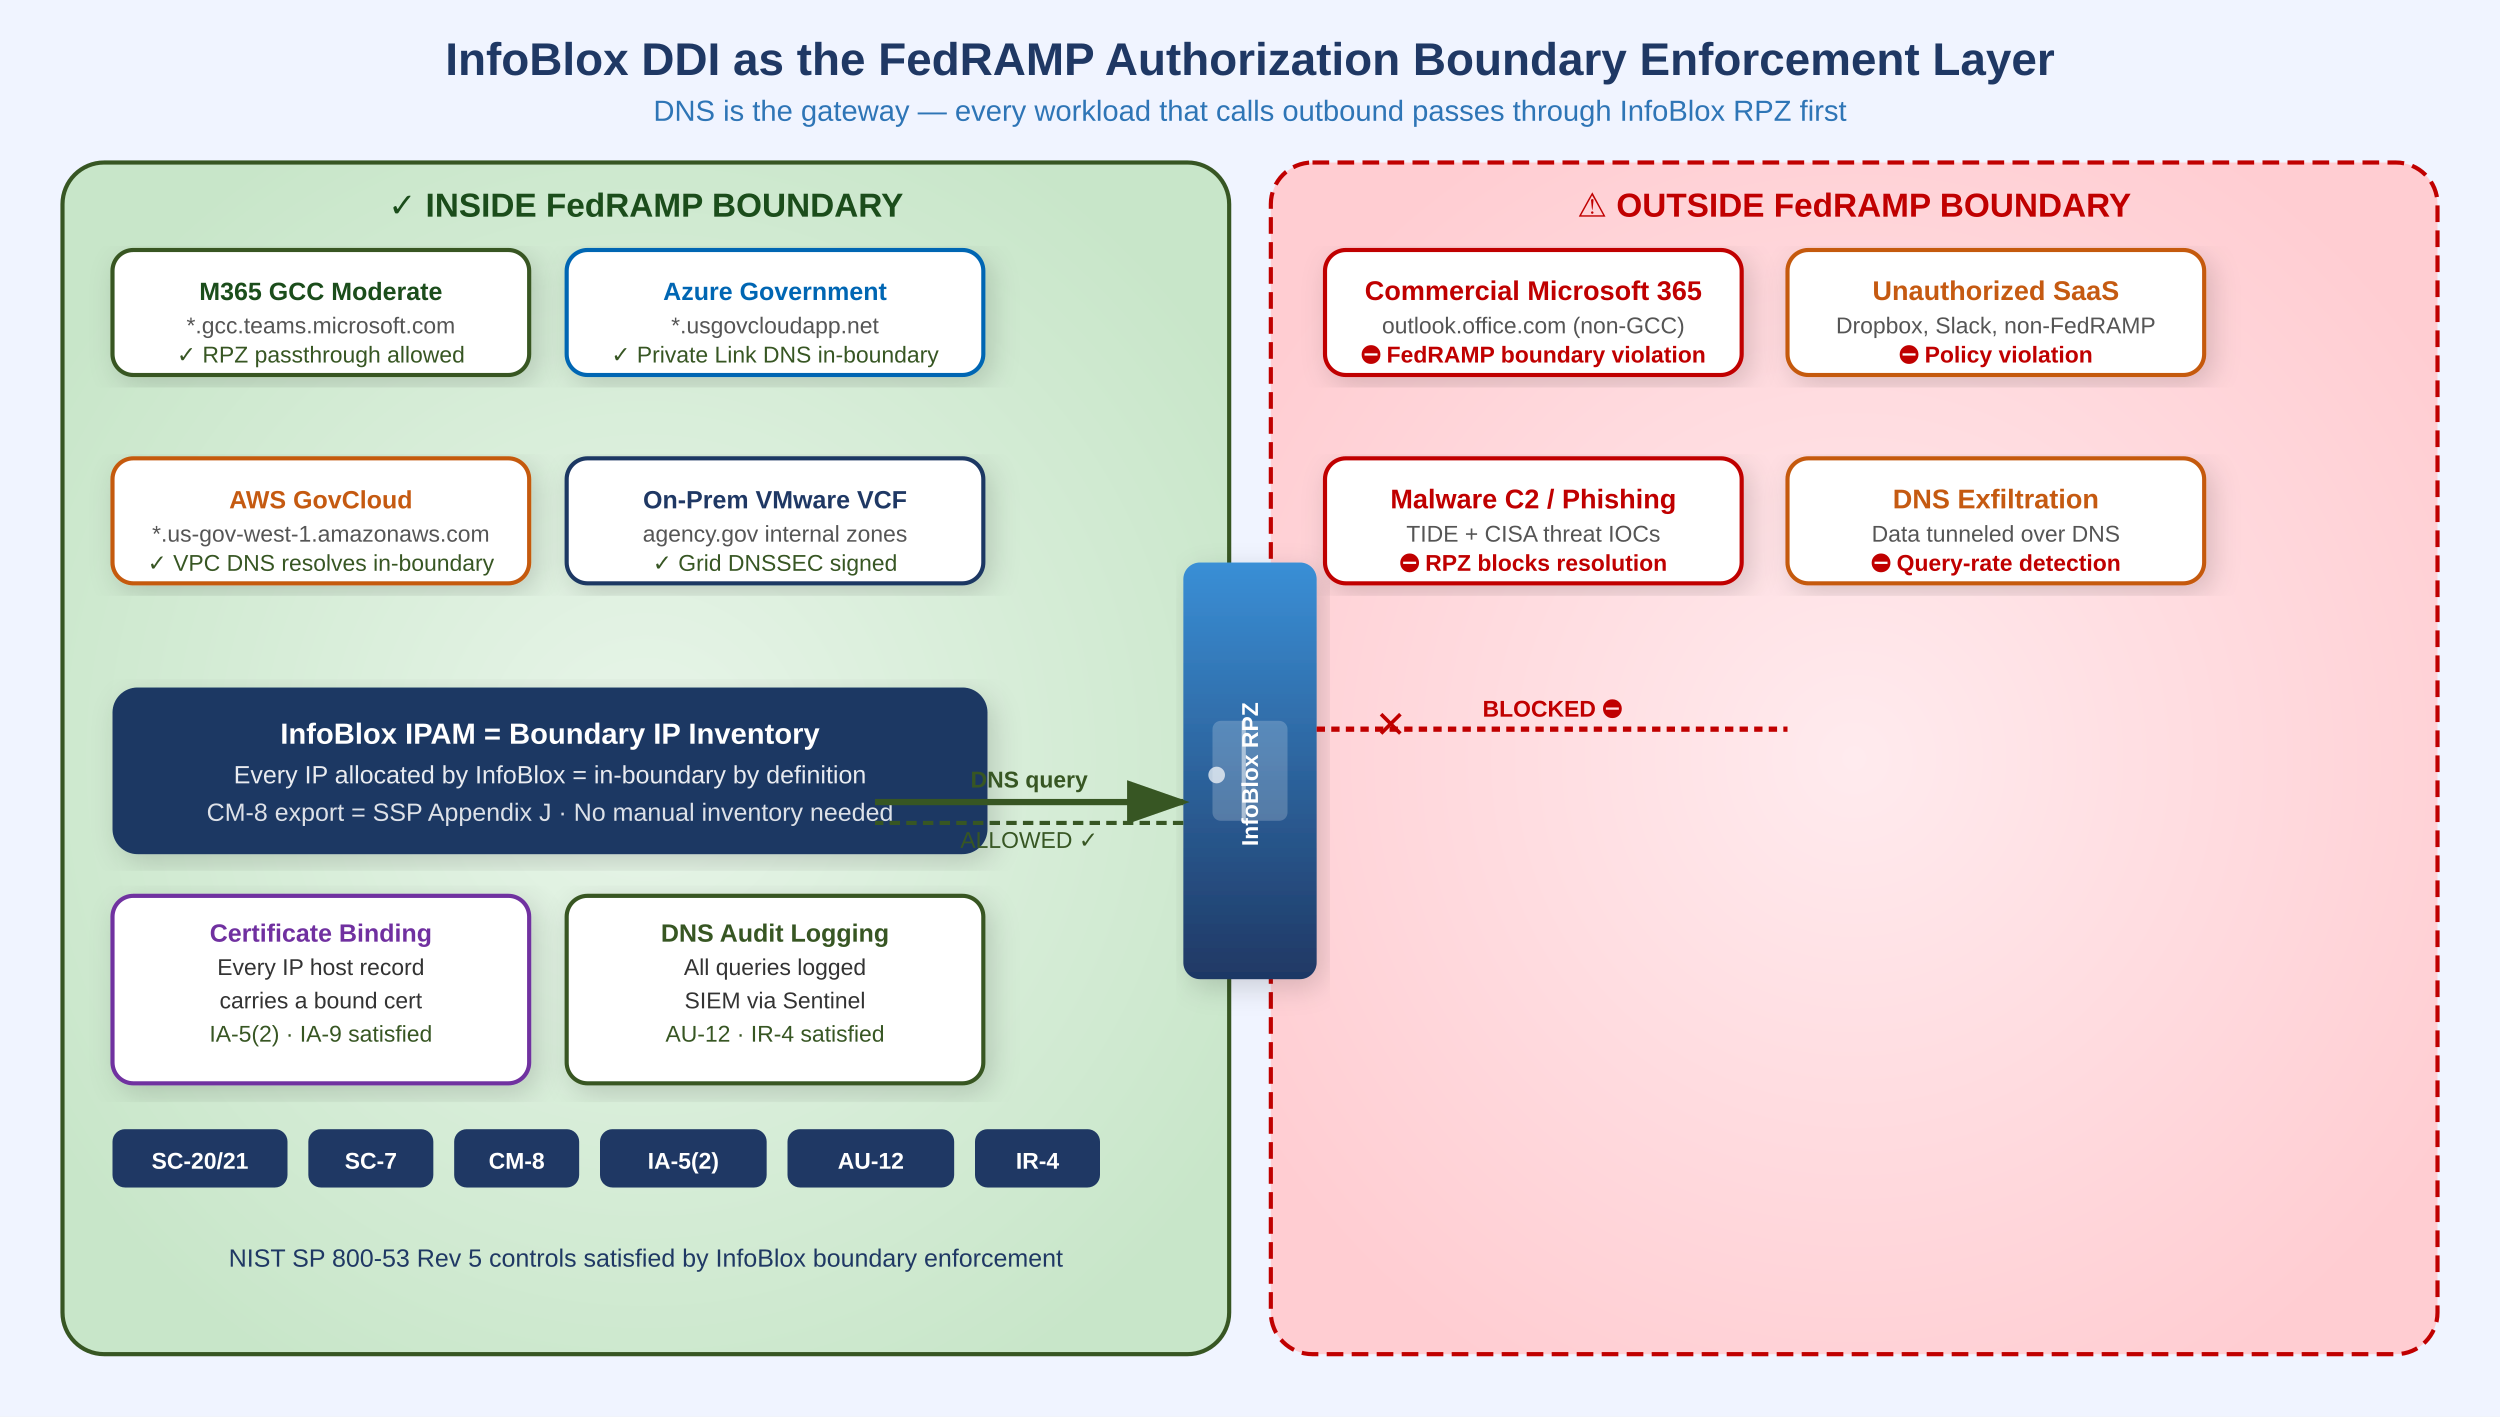
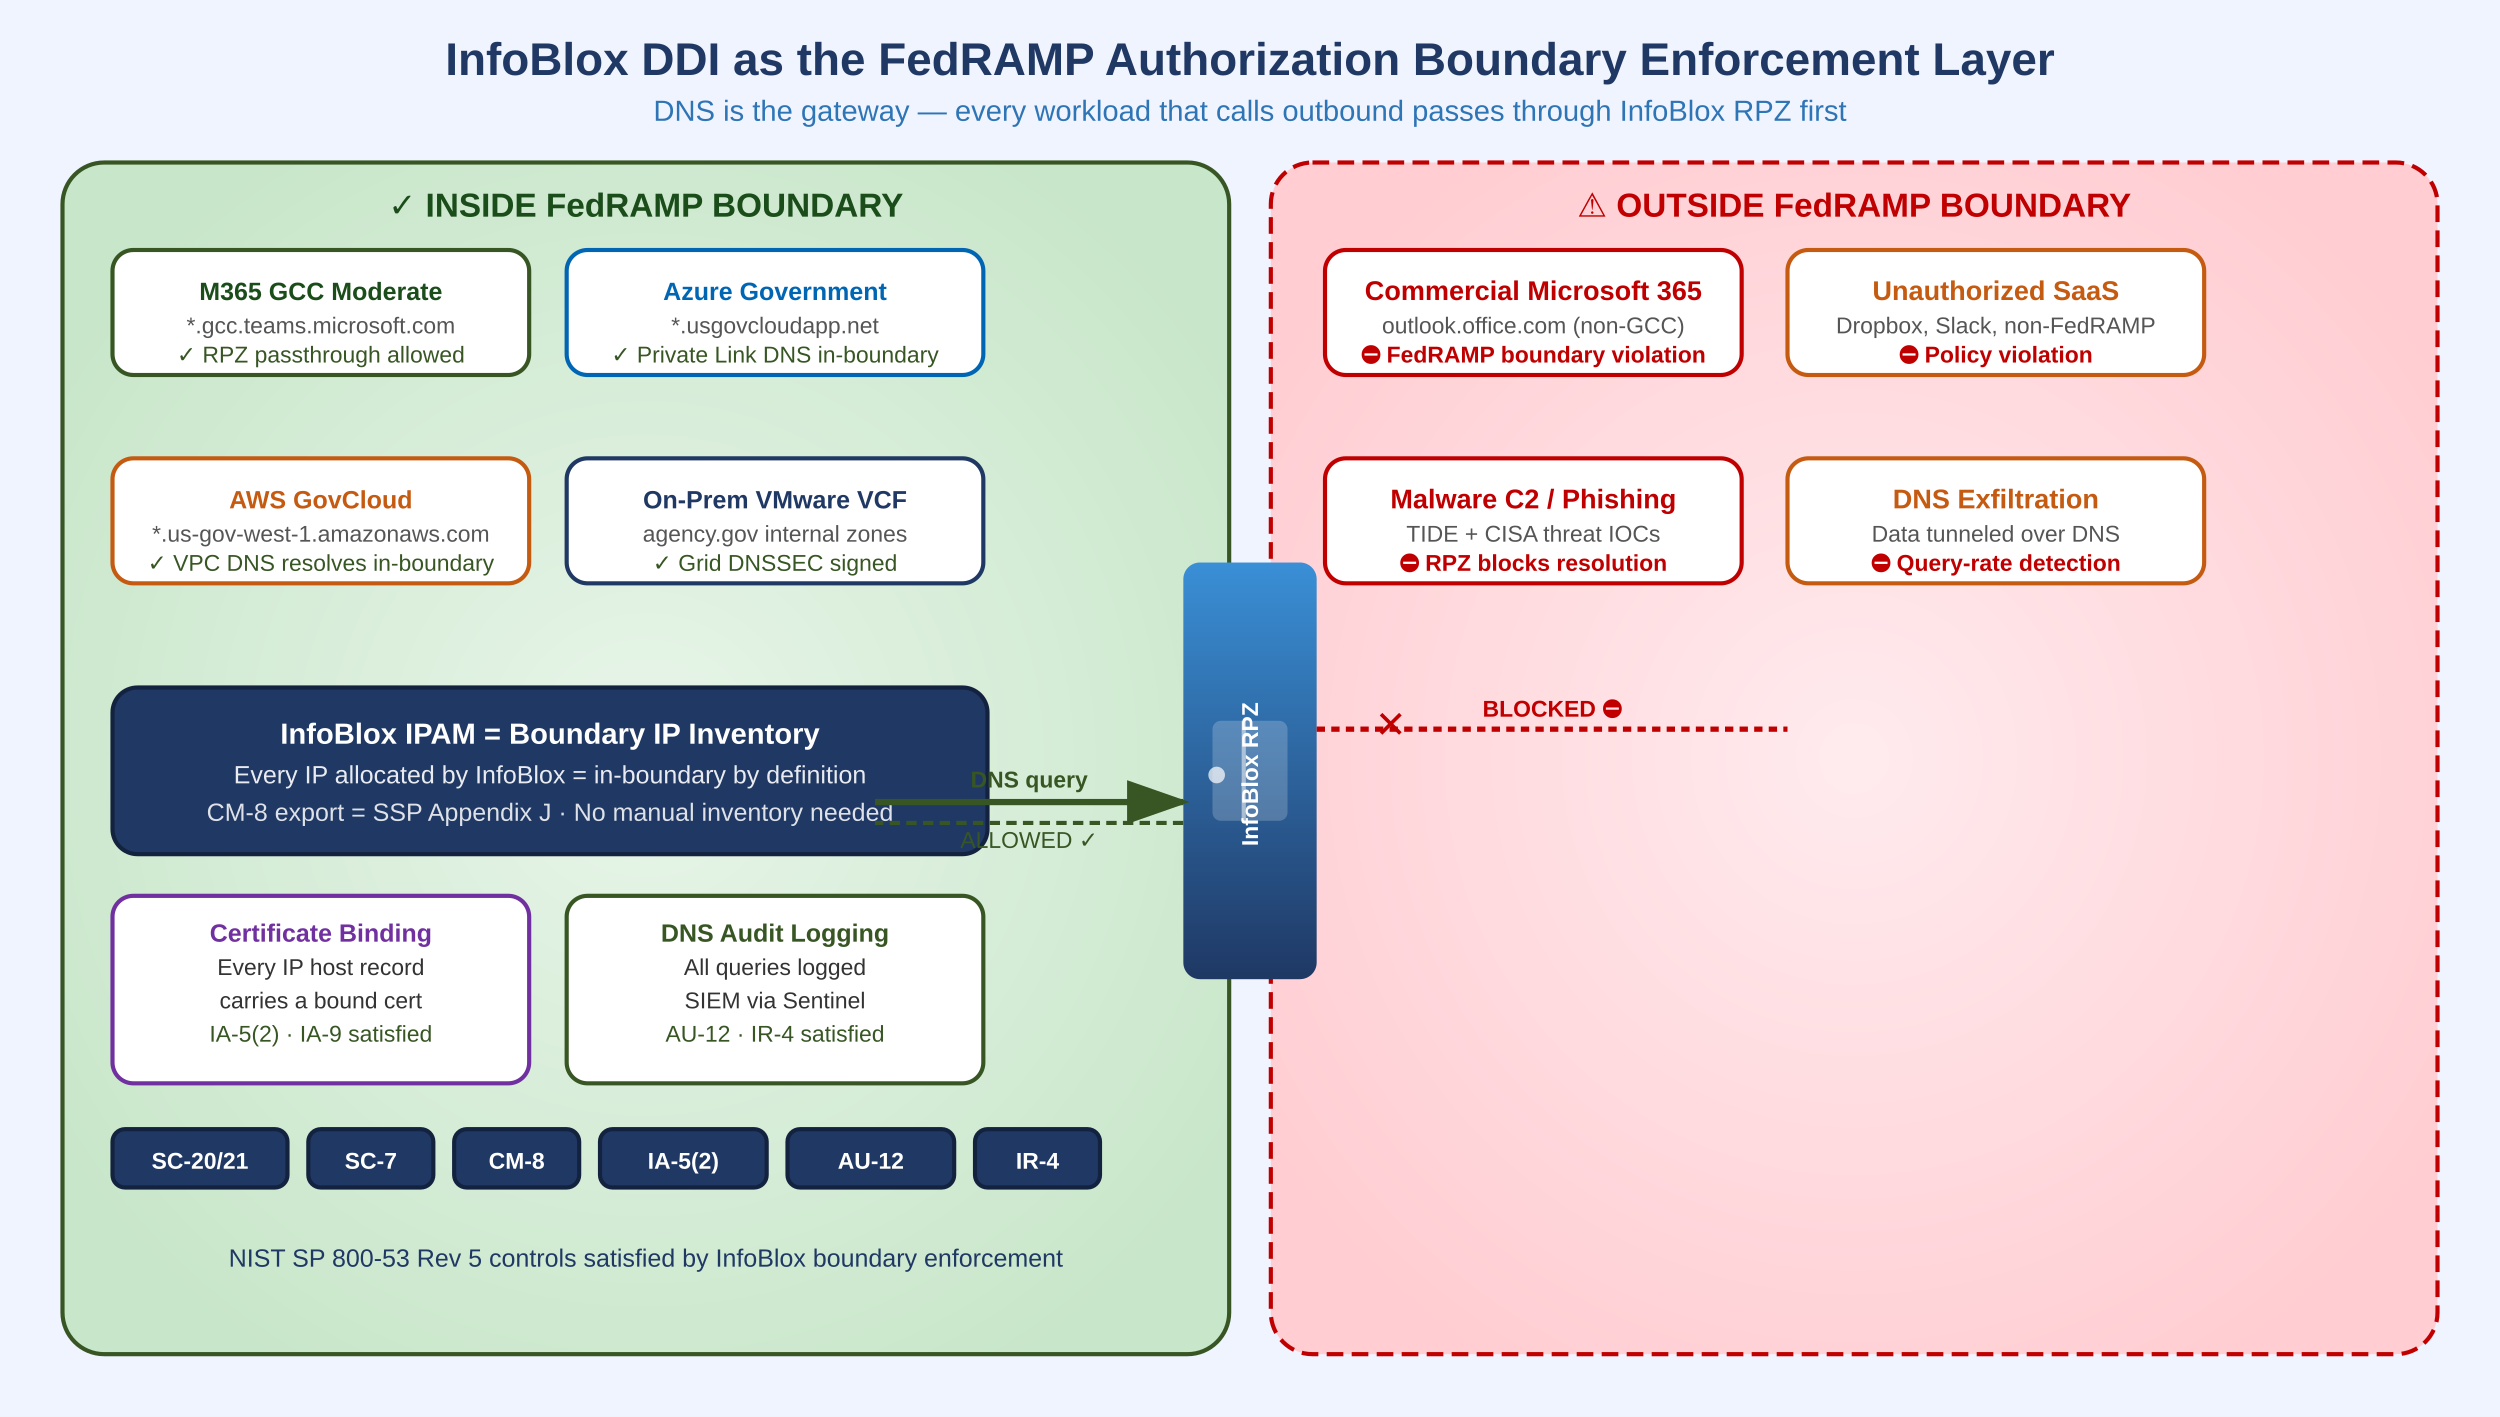
<svg xmlns="http://www.w3.org/2000/svg" viewBox="0 0 1200 680" font-family="Arial,sans-serif">
  <defs>
    <radialGradient id="inside" cx="50%" cy="50%" r="60%">
      <stop offset="0%" stop-color="#E8F5E9" />
      <stop offset="100%" stop-color="#C8E6C9" />
    </radialGradient>
    <radialGradient id="outside" cx="50%" cy="50%" r="60%">
      <stop offset="0%" stop-color="#FFEBEE" />
      <stop offset="100%" stop-color="#FFCDD2" />
    </radialGradient>
    <linearGradient id="wall" x1="0%" y1="0%" x2="0%" y2="100%">
      <stop offset="0%" stop-color="#3A8FD6" />
      <stop offset="100%" stop-color="#1F3864" />
    </linearGradient>
-     <filter id="sh5">
-       <feDropShadow dx="3" dy="4" stdDeviation="7" flood-color="#00000028" />
-     </filter>
    <clipPath id="innerclip">
      <ellipse cx="480" cy="370" rx="390" ry="265" />
    </clipPath>
  </defs>
  <rect width="1200" height="680" fill="#F0F4FF" />
  <text x="600" y="36" text-anchor="middle" fill="#1F3864" font-size="22" font-weight="bold">InfoBlox DDI as the FedRAMP Authorization Boundary Enforcement Layer</text>
  <text x="600" y="58" text-anchor="middle" fill="#2E75B6" font-size="14">DNS is the gateway — every workload that calls outbound passes through InfoBlox RPZ first</text>
  <rect x="610" y="78" width="560" height="572" rx="20" fill="url(#outside)" stroke="#C00000" stroke-width="2" stroke-dasharray="8,4" />
  <text x="890" y="104" text-anchor="middle" fill="#C00000" font-size="16" font-weight="bold">⚠  OUTSIDE FedRAMP BOUNDARY</text>
  <g font-size="12">
-     <g filter="url(#sh5)">
+     <g>
      <rect x="636" y="120" width="200" height="60" rx="10" fill="white" stroke="#C00000" stroke-width="2" />
    </g>
    <text x="736" y="144" text-anchor="middle" fill="#C00000" font-size="13" font-weight="bold">Commercial Microsoft 365</text>
    <text x="736" y="160" text-anchor="middle" fill="#555" font-size="11">outlook.office.com (non-GCC)</text>
    <text x="736" y="174" text-anchor="middle" fill="#C00000" font-size="11" font-weight="bold">⛔ FedRAMP boundary violation</text>
-     <g filter="url(#sh5)">
+     <g>
      <rect x="858" y="120" width="200" height="60" rx="10" fill="white" stroke="#C55A11" stroke-width="2" />
    </g>
    <text x="958" y="144" text-anchor="middle" fill="#C55A11" font-size="13" font-weight="bold">Unauthorized SaaS</text>
    <text x="958" y="160" text-anchor="middle" fill="#555" font-size="11">Dropbox, Slack, non-FedRAMP</text>
    <text x="958" y="174" text-anchor="middle" fill="#C00000" font-size="11" font-weight="bold">⛔ Policy violation</text>
-     <g filter="url(#sh5)">
+     <g>
      <rect x="636" y="220" width="200" height="60" rx="10" fill="white" stroke="#C00000" stroke-width="2" />
    </g>
    <text x="736" y="244" text-anchor="middle" fill="#C00000" font-size="13" font-weight="bold">Malware C2 / Phishing</text>
    <text x="736" y="260" text-anchor="middle" fill="#555" font-size="11">TIDE + CISA threat IOCs</text>
    <text x="736" y="274" text-anchor="middle" fill="#C00000" font-size="11" font-weight="bold">⛔ RPZ blocks resolution</text>
-     <g filter="url(#sh5)">
+     <g>
      <rect x="858" y="220" width="200" height="60" rx="10" fill="white" stroke="#C55A11" stroke-width="2" />
    </g>
    <text x="958" y="244" text-anchor="middle" fill="#C55A11" font-size="13" font-weight="bold">DNS Exfiltration</text>
    <text x="958" y="260" text-anchor="middle" fill="#555" font-size="11">Data tunneled over DNS</text>
    <text x="958" y="274" text-anchor="middle" fill="#C00000" font-size="11" font-weight="bold">⛔ Query-rate detection</text>
  </g>
  <rect x="30" y="78" width="560" height="572" rx="20" fill="url(#inside)" stroke="#375623" stroke-width="2" />
  <text x="310" y="104" text-anchor="middle" fill="#1B4D1B" font-size="16" font-weight="bold">✓  INSIDE FedRAMP BOUNDARY</text>
-   <g filter="url(#sh5)">
+   <g>
    <rect x="54" y="120" width="200" height="60" rx="10" fill="white" stroke="#375623" stroke-width="2" />
  </g>
  <text x="154" y="144" text-anchor="middle" fill="#1B4D1B" font-size="12" font-weight="bold">M365 GCC Moderate</text>
  <text x="154" y="160" text-anchor="middle" fill="#555" font-size="11">*.gcc.teams.microsoft.com</text>
  <text x="154" y="174" text-anchor="middle" fill="#375623" font-size="11">✓ RPZ passthrough allowed</text>
-   <g filter="url(#sh5)">
+   <g>
    <rect x="272" y="120" width="200" height="60" rx="10" fill="white" stroke="#0066B3" stroke-width="2" />
  </g>
  <text x="372" y="144" text-anchor="middle" fill="#0066B3" font-size="12" font-weight="bold">Azure Government</text>
  <text x="372" y="160" text-anchor="middle" fill="#555" font-size="11">*.usgovcloudapp.net</text>
  <text x="372" y="174" text-anchor="middle" fill="#375623" font-size="11">✓ Private Link DNS in-boundary</text>
-   <g filter="url(#sh5)">
+   <g>
    <rect x="54" y="220" width="200" height="60" rx="10" fill="white" stroke="#C55A11" stroke-width="2" />
  </g>
  <text x="154" y="244" text-anchor="middle" fill="#C55A11" font-size="12" font-weight="bold">AWS GovCloud</text>
  <text x="154" y="260" text-anchor="middle" fill="#555" font-size="11">*.us-gov-west-1.amazonaws.com</text>
  <text x="154" y="274" text-anchor="middle" fill="#375623" font-size="11">✓ VPC DNS resolves in-boundary</text>
-   <g filter="url(#sh5)">
+   <g>
    <rect x="272" y="220" width="200" height="60" rx="10" fill="white" stroke="#1F3864" stroke-width="2" />
  </g>
  <text x="372" y="244" text-anchor="middle" fill="#1F3864" font-size="12" font-weight="bold">On-Prem VMware VCF</text>
  <text x="372" y="260" text-anchor="middle" fill="#555" font-size="11">agency.gov internal zones</text>
  <text x="372" y="274" text-anchor="middle" fill="#375623" font-size="11">✓ Grid DNSSEC signed</text>
-   <g filter="url(#sh5)">
-     <rect x="54" y="330" width="420" height="80" rx="12" fill="#1F3864" />
+   <g>
+     <rect x="54" y="330" width="420" height="80" rx="12" fill="#1F3864" stroke="#13223E" stroke-width="2" />
  </g>
  <text x="264" y="357" text-anchor="middle" fill="white" font-size="14" font-weight="bold">InfoBlox IPAM = Boundary IP Inventory</text>
  <text x="264" y="376" text-anchor="middle" fill="white" font-size="12" opacity="0.9">Every IP allocated by InfoBlox = in-boundary by definition</text>
  <text x="264" y="394" text-anchor="middle" fill="white" font-size="12" opacity="0.85">CM-8 export = SSP Appendix J · No manual inventory needed</text>
-   <g filter="url(#sh5)">
+   <g>
    <rect x="54" y="430" width="200" height="90" rx="10" fill="white" stroke="#7030A0" stroke-width="2" />
  </g>
  <text x="154" y="452" text-anchor="middle" fill="#7030A0" font-size="12" font-weight="bold">Certificate Binding</text>
  <text x="154" y="468" text-anchor="middle" fill="#333" font-size="11">Every IP host record</text>
  <text x="154" y="484" text-anchor="middle" fill="#333" font-size="11">carries a bound cert</text>
  <text x="154" y="500" text-anchor="middle" fill="#375623" font-size="11">IA-5(2) · IA-9 satisfied</text>
-   <g filter="url(#sh5)">
+   <g>
    <rect x="272" y="430" width="200" height="90" rx="10" fill="white" stroke="#375623" stroke-width="2" />
  </g>
  <text x="372" y="452" text-anchor="middle" fill="#375623" font-size="12" font-weight="bold">DNS Audit Logging</text>
  <text x="372" y="468" text-anchor="middle" fill="#333" font-size="11">All queries logged</text>
  <text x="372" y="484" text-anchor="middle" fill="#333" font-size="11">SIEM via Sentinel</text>
  <text x="372" y="500" text-anchor="middle" fill="#375623" font-size="11">AU-12 · IR-4 satisfied</text>
-   <g filter="url(#sh5)">
+   <g>
    <rect x="568" y="270" width="64" height="200" rx="8" fill="url(#wall)" />
  </g>
  <text x="600" y="340" text-anchor="middle" fill="white" font-size="11" font-weight="bold" writing-mode="tb-rl" transform="rotate(180,600,370)">InfoBlox RPZ</text>
  <rect x="582" y="346" width="36" height="48" rx="4" fill="white" opacity="0.2" />
  <rect x="596" y="346" width="2" height="48" fill="white" opacity="0.5" />
  <circle cx="584" cy="372" r="4" fill="white" opacity="0.7" />
  <path d="M 420 385 Q 520 385 568 385" stroke="#375623" stroke-width="3" fill="none" marker-end="url(#arr)" />
  <path d="M 568 395 Q 520 395 420 395" stroke="#375623" stroke-width="2" stroke-dasharray="5,3" fill="none" />
  <text x="494" y="378" text-anchor="middle" fill="#375623" font-size="11" font-weight="bold">DNS query</text>
  <text x="494" y="407" text-anchor="middle" fill="#375623" font-size="11">ALLOWED ✓</text>
  <path d="M 632 350 Q 680 350 858 350" stroke="#C00000" stroke-width="2.5" stroke-dasharray="4,3" fill="none" />
  <text x="745" y="344" text-anchor="middle" fill="#C00000" font-size="11" font-weight="bold">BLOCKED ⛔</text>
  <text x="660" y="354" fill="#C00000" font-size="18" font-weight="bold">✕</text>
  <defs>
    <marker id="arr" markerWidth="10" markerHeight="7" refX="9" refY="3.5" orient="auto">
      <polygon points="0 0,10 3.5,0 7" fill="#375623" />
    </marker>
  </defs>
  <g font-size="11" font-weight="bold">
-     <rect x="54" y="542" width="84" height="28" rx="6" fill="#1F3864" />
+     <rect x="54" y="542" width="84" height="28" rx="6" fill="#1F3864" stroke="#13223E" stroke-width="2" />
    <text x="96" y="561" text-anchor="middle" fill="white">SC-20/21</text>
-     <rect x="148" y="542" width="60" height="28" rx="6" fill="#1F3864" />
+     <rect x="148" y="542" width="60" height="28" rx="6" fill="#1F3864" stroke="#13223E" stroke-width="2" />
    <text x="178" y="561" text-anchor="middle" fill="white">SC-7</text>
-     <rect x="218" y="542" width="60" height="28" rx="6" fill="#1F3864" />
+     <rect x="218" y="542" width="60" height="28" rx="6" fill="#1F3864" stroke="#13223E" stroke-width="2" />
    <text x="248" y="561" text-anchor="middle" fill="white">CM-8</text>
-     <rect x="288" y="542" width="80" height="28" rx="6" fill="#1F3864" />
+     <rect x="288" y="542" width="80" height="28" rx="6" fill="#1F3864" stroke="#13223E" stroke-width="2" />
    <text x="328" y="561" text-anchor="middle" fill="white">IA-5(2)</text>
-     <rect x="378" y="542" width="80" height="28" rx="6" fill="#1F3864" />
+     <rect x="378" y="542" width="80" height="28" rx="6" fill="#1F3864" stroke="#13223E" stroke-width="2" />
    <text x="418" y="561" text-anchor="middle" fill="white">AU-12</text>
-     <rect x="468" y="542" width="60" height="28" rx="6" fill="#1F3864" />
+     <rect x="468" y="542" width="60" height="28" rx="6" fill="#1F3864" stroke="#13223E" stroke-width="2" />
    <text x="498" y="561" text-anchor="middle" fill="white">IR-4</text>
  </g>
  <text x="310" y="608" text-anchor="middle" fill="#1F3864" font-size="12">NIST SP 800-53 Rev 5 controls satisfied by InfoBlox boundary enforcement</text>
</svg>
